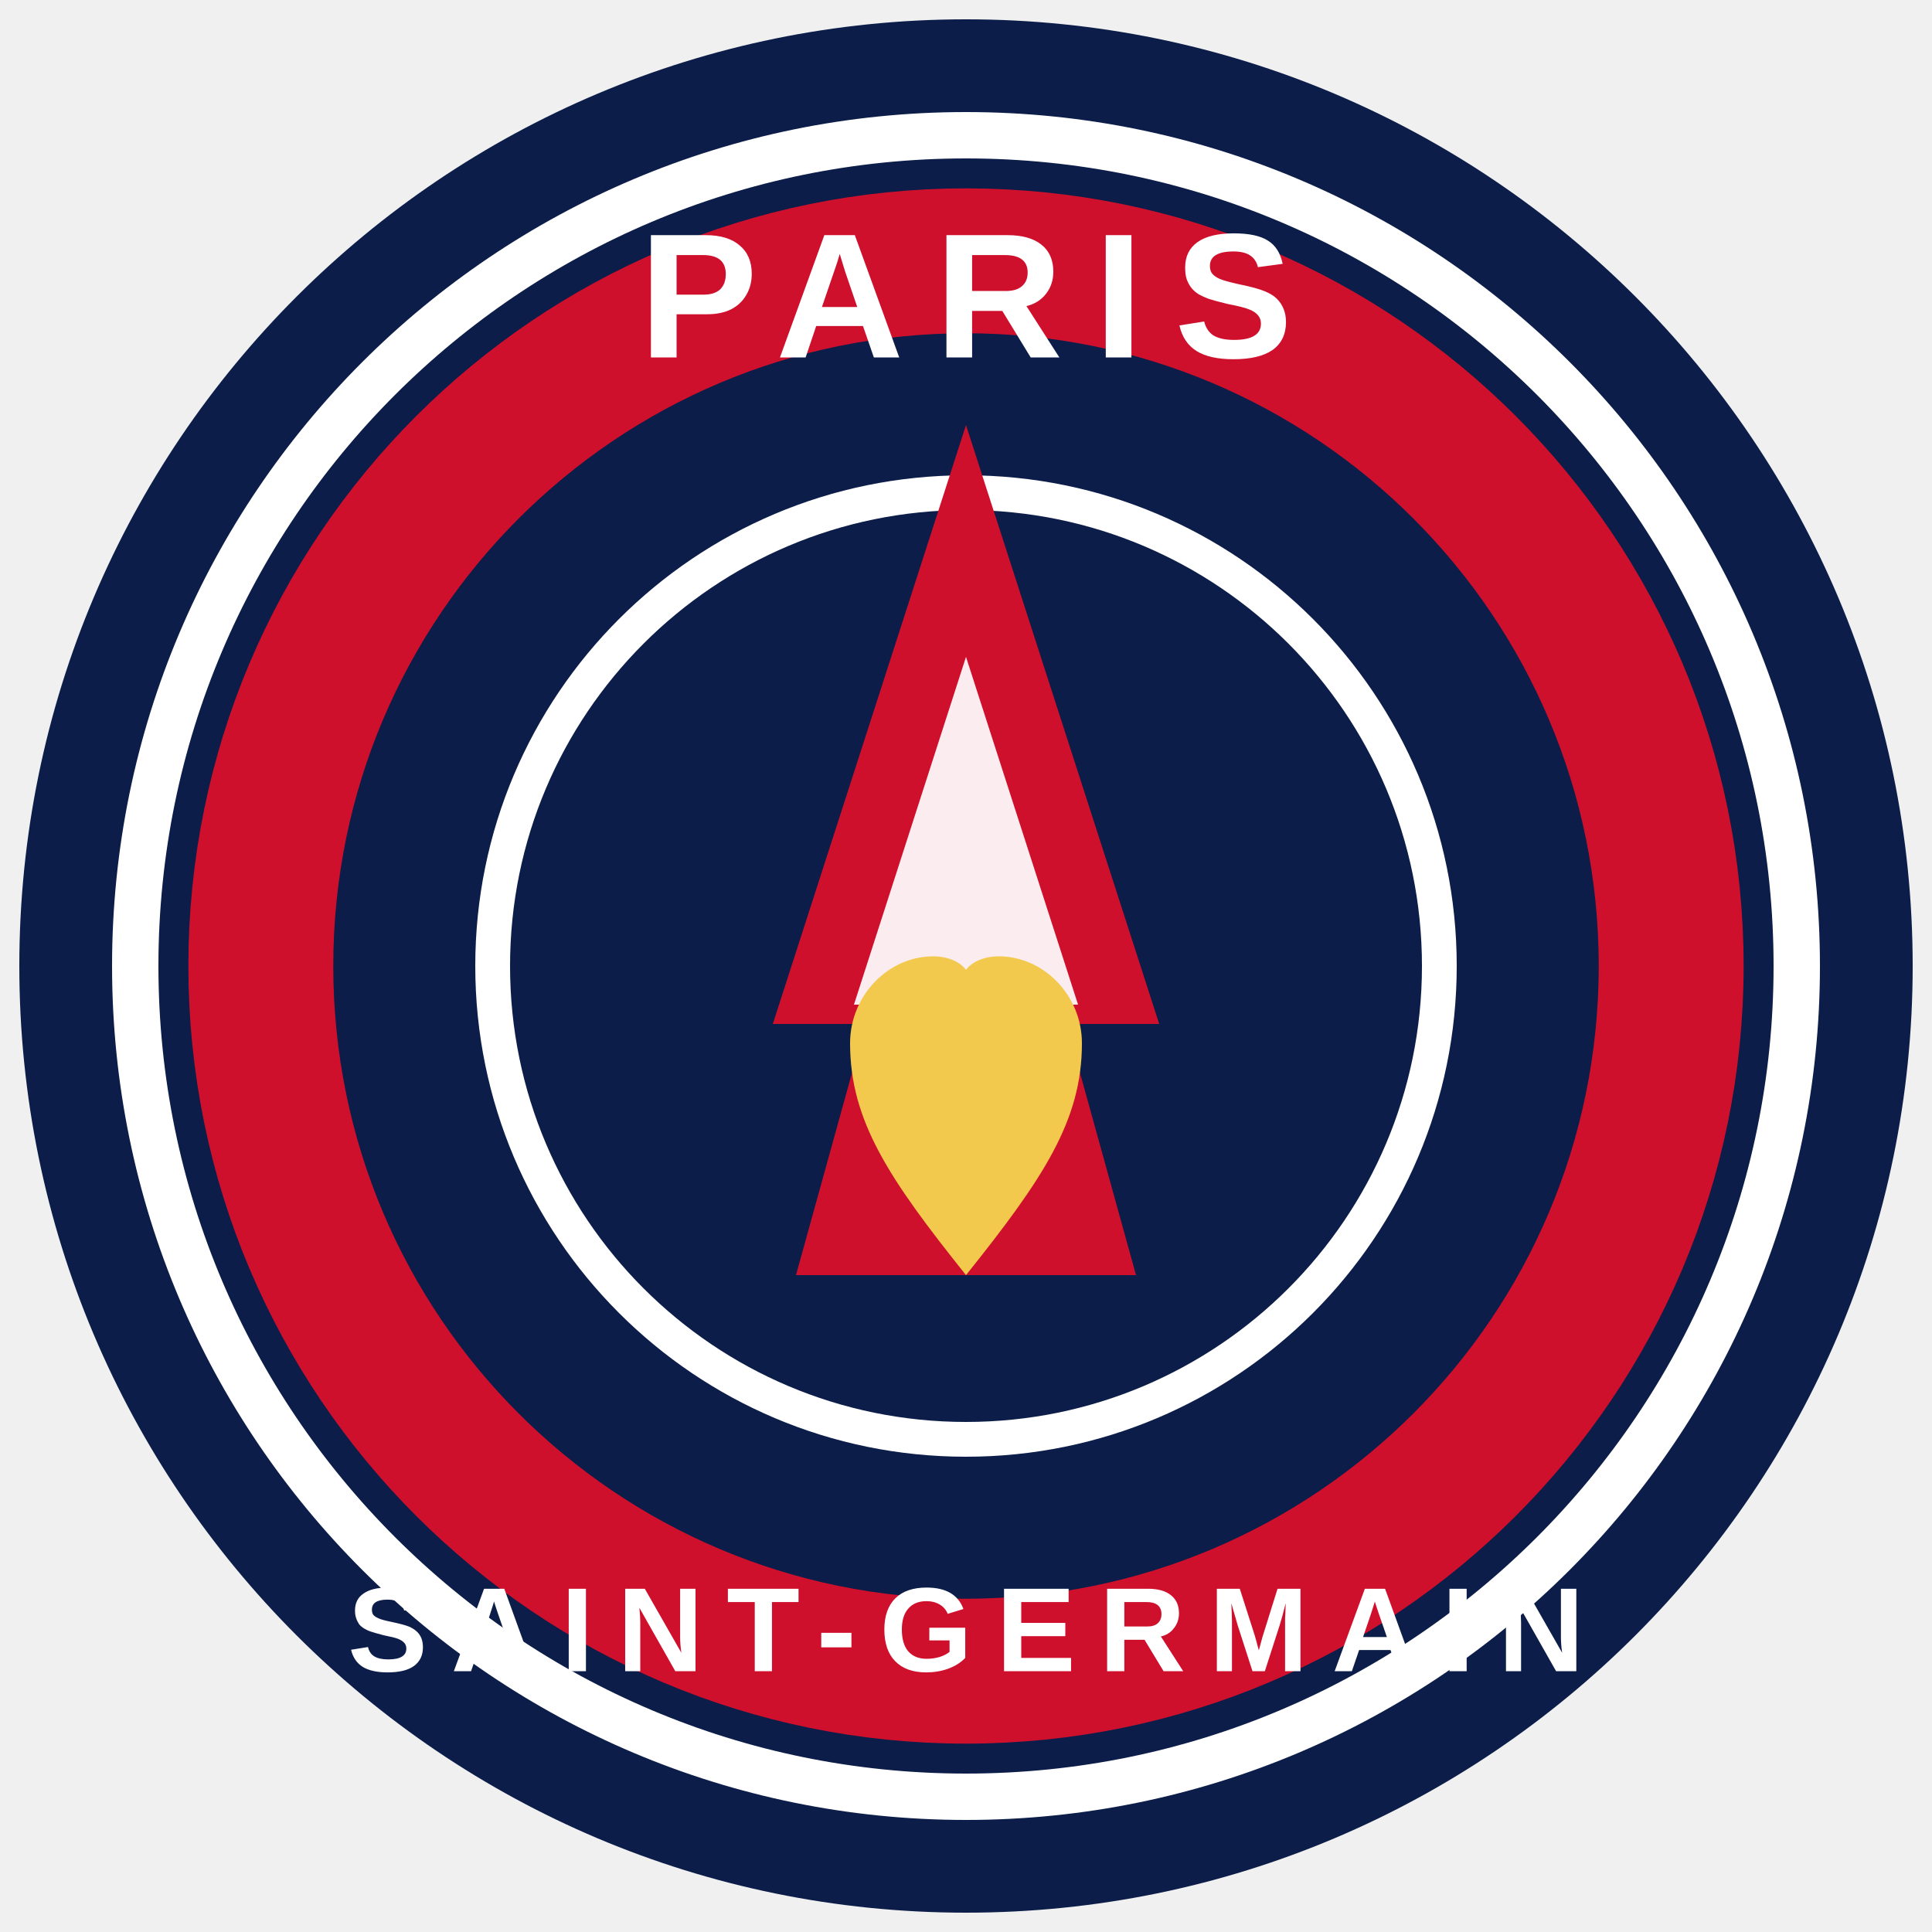
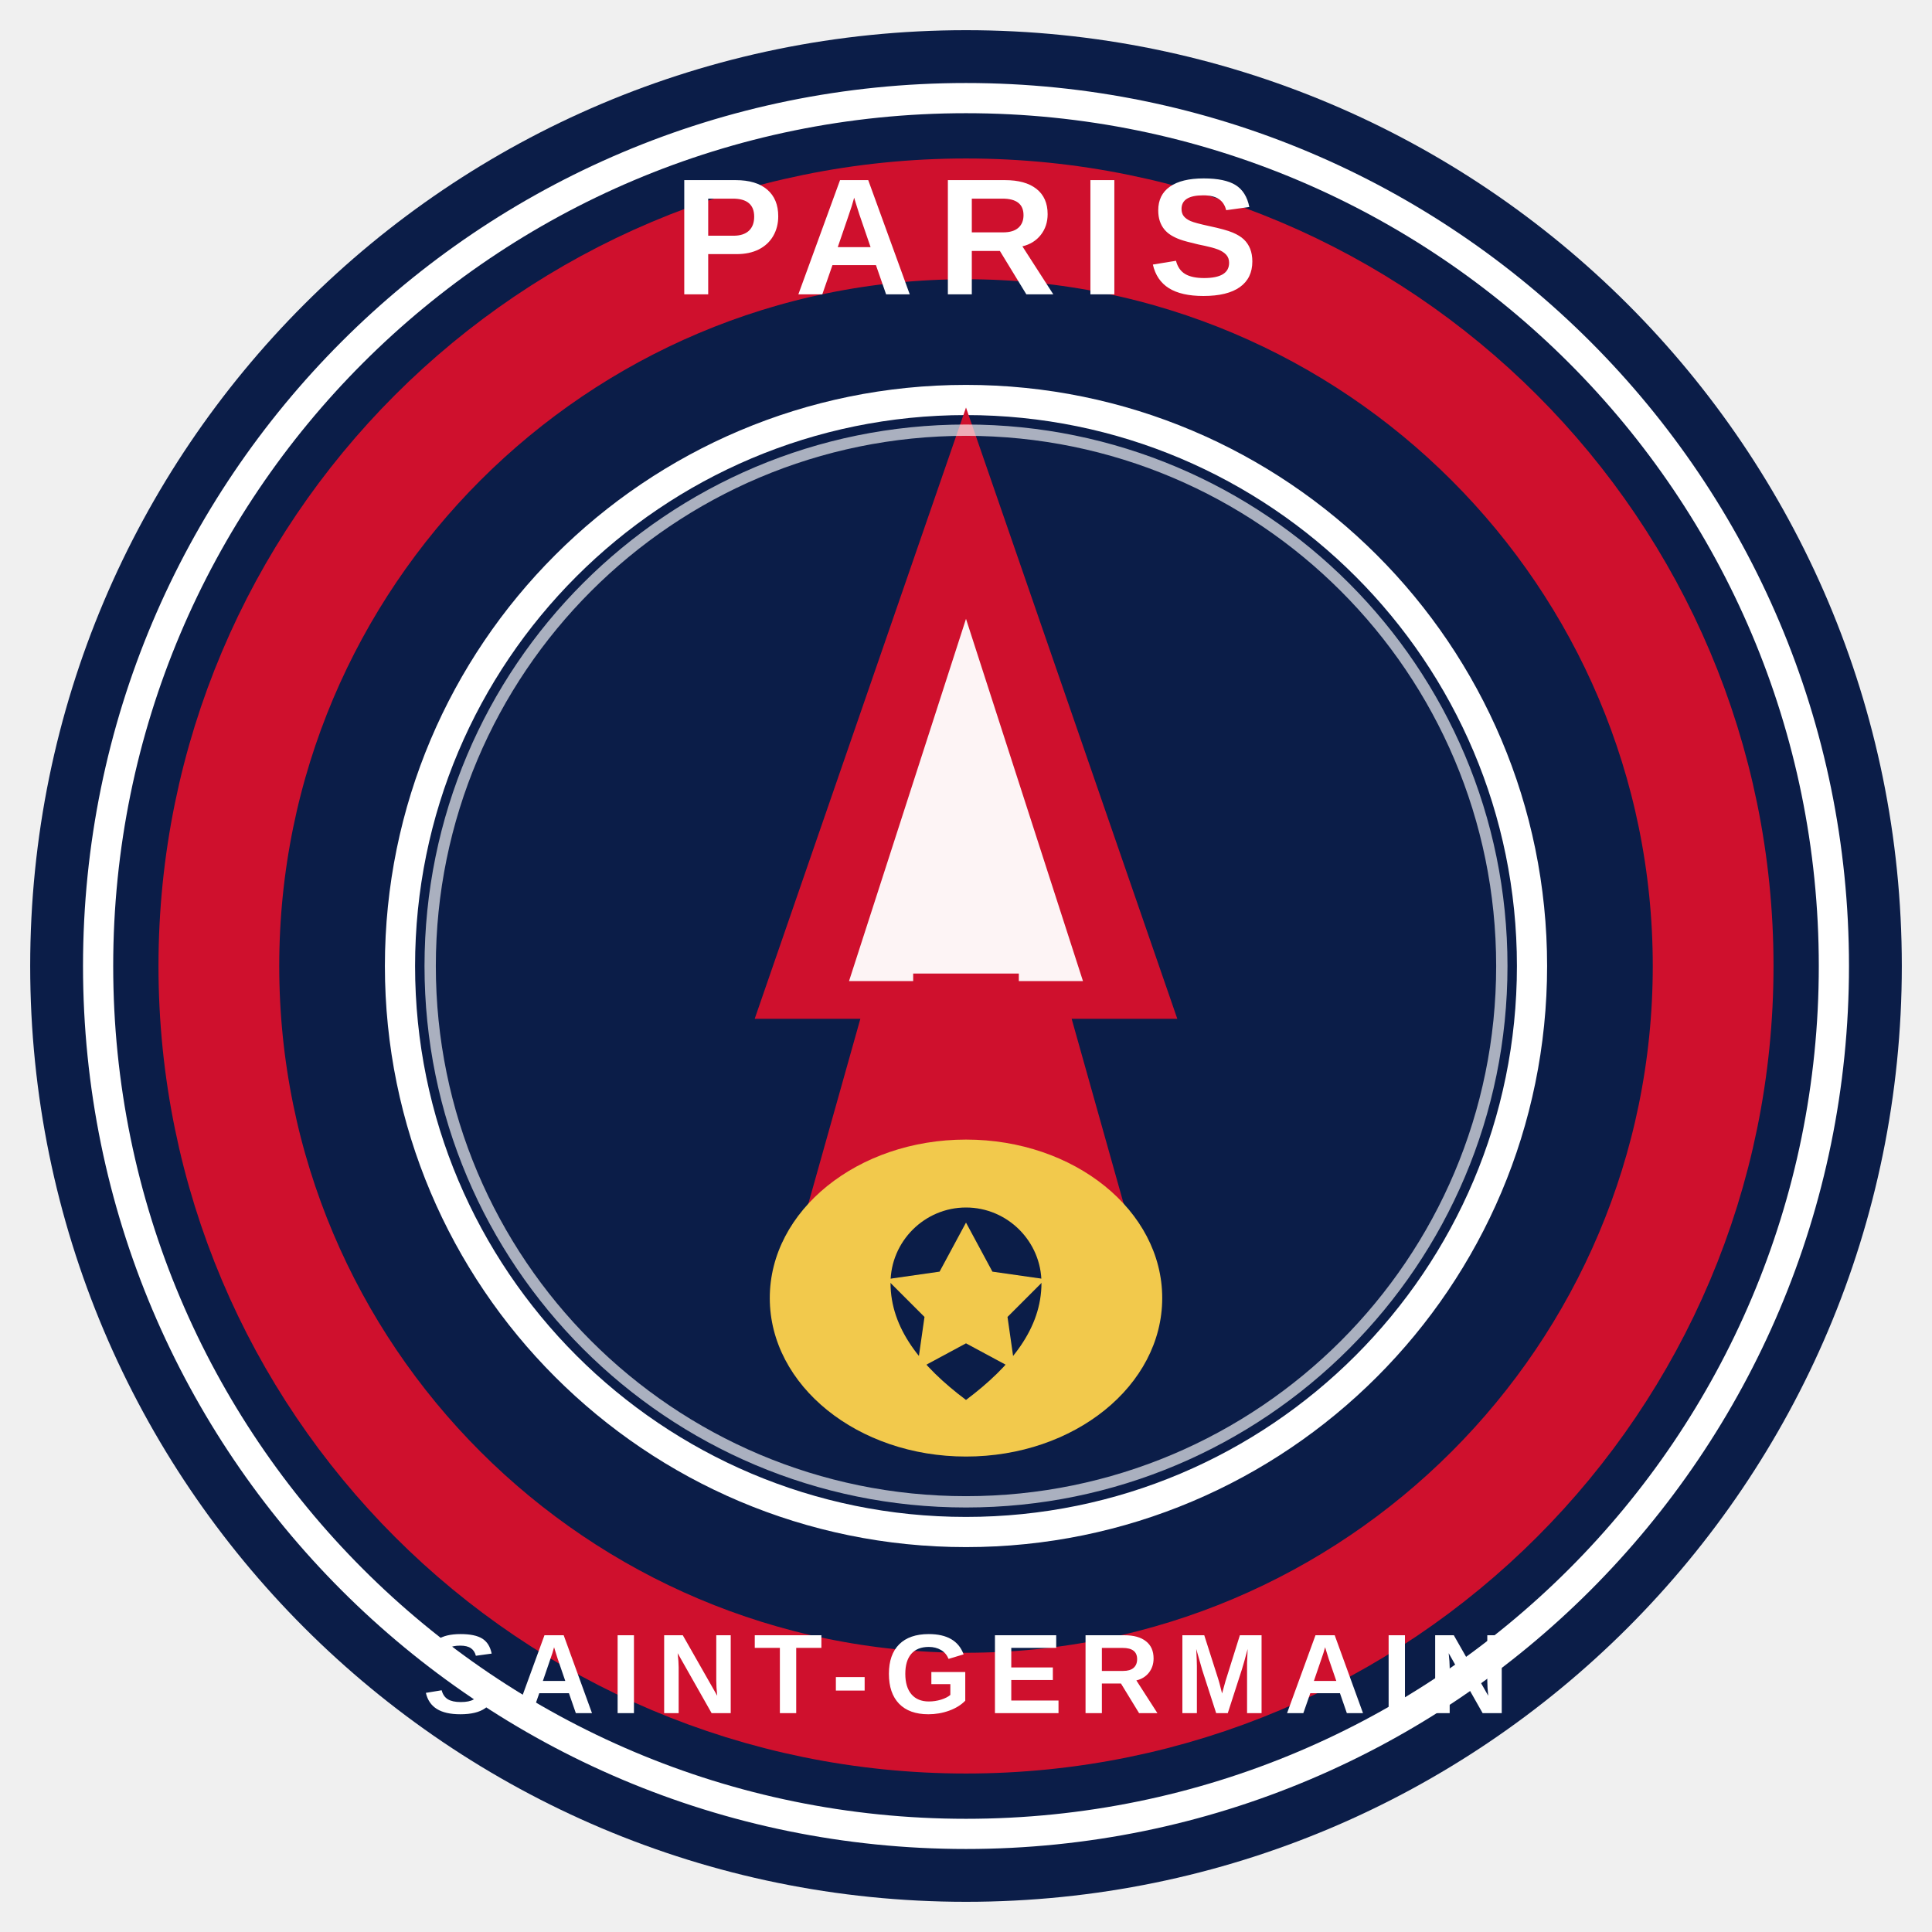
- <svg xmlns="http://www.w3.org/2000/svg" viewBox="0 0 100 100" role="img" aria-labelledby="title desc">
-   <circle cx="50" cy="50" r="49" fill="#0b1d48" />
-   <circle cx="50" cy="50" r="43" fill="none" stroke="#ffffff" stroke-width="2.4" />
-   <circle cx="50" cy="50" r="36.5" fill="none" stroke="#cf102d" stroke-width="7.5" />
-   <circle cx="50" cy="50" r="24.5" fill="#0b1d48" stroke="#ffffff" stroke-width="1.8" />
-   <path d="M50 22 L60 53 L55.2 53 L58.8 66 L41.2 66 L44.8 53 L40 53 Z" fill="#cf102d" />
-   <path d="M50 34 L55.8 52 L44.2 52 Z" fill="#ffffff" opacity="0.92" />
-   <path d="M50 66 C46 61, 44 58, 44 54 C44 51.5, 46 49.5, 48.3 49.5 C49.1 49.5, 49.7 49.8, 50 50.2 C50.3 49.8, 50.9 49.5, 51.7 49.5 C54 49.5, 56 51.5, 56 54 C56 58, 54 61, 50 66 Z" fill="#f2c94c" />
-   <path d="M50 51.3 L51.3 54.2 L54.5 54.6 L52.1 56.8 L52.7 59.9 L50 58.3 L47.3 59.9 L47.9 56.8 L45.5 54.6 L48.7 54.2 Z" fill="#f2c94c" />
-   <text x="50" y="18.5" text-anchor="middle" font-family="Arial, Helvetica, sans-serif" font-size="9.2" font-weight="700" fill="#ffffff" letter-spacing="1.6">PARIS</text>
-   <text x="50" y="86.5" text-anchor="middle" font-family="Arial, Helvetica, sans-serif" font-size="6.2" font-weight="700" fill="#ffffff" letter-spacing="1.2">SAINT-GERMAIN</text>
+ <svg xmlns="http://www.w3.org/2000/svg" viewBox="0 0 512 512" role="img" aria-labelledby="title desc">
+   <circle cx="256" cy="256" r="248" fill="#0b1d48" />
+   <circle cx="256" cy="256" r="230" fill="none" stroke="#ffffff" stroke-width="8" />
+   <circle cx="256" cy="256" r="198" fill="none" stroke="#cf102d" stroke-width="32" />
+   <circle cx="256" cy="256" r="150" fill="#0b1d48" stroke="#ffffff" stroke-width="8" />
+   <text x="256" y="78" text-anchor="middle" font-family="Arial, Helvetica, sans-serif" font-size="44" font-weight="700" fill="#ffffff" letter-spacing="6">PARIS</text>
+   <text x="256" y="454" text-anchor="middle" font-family="Arial, Helvetica, sans-serif" font-size="30" font-weight="700" fill="#ffffff" letter-spacing="4">SAINT-GERMAIN</text>
+   <path fill="#cf102d" d="M256 108L312 270H284L302 334H210L228 270H200L256 108z" />
+   <path fill="#ffffff" opacity="0.95" d="M256 164L287 260H225L256 164z" />
+   <rect x="242" y="258" width="28" height="20" fill="#cf102d" />
+   <ellipse cx="256" cy="344" rx="52" ry="42" fill="#f2c94c" />
+   <path fill="#0b1d48" d="M256 320c11 0 20 9 20 20 0 12-8 22-20 31-12-9-20-19-20-31 0-11 9-20 20-20z" />
+   <path fill="#f2c94c" d="M256 324l7 13 14 2-10 10 2 14-13-7-13 7 2-14-10-10 14-2z" />
+   <circle cx="256" cy="256" r="142" fill="none" stroke="#ffffff" stroke-width="3" opacity="0.65" />
</svg>
